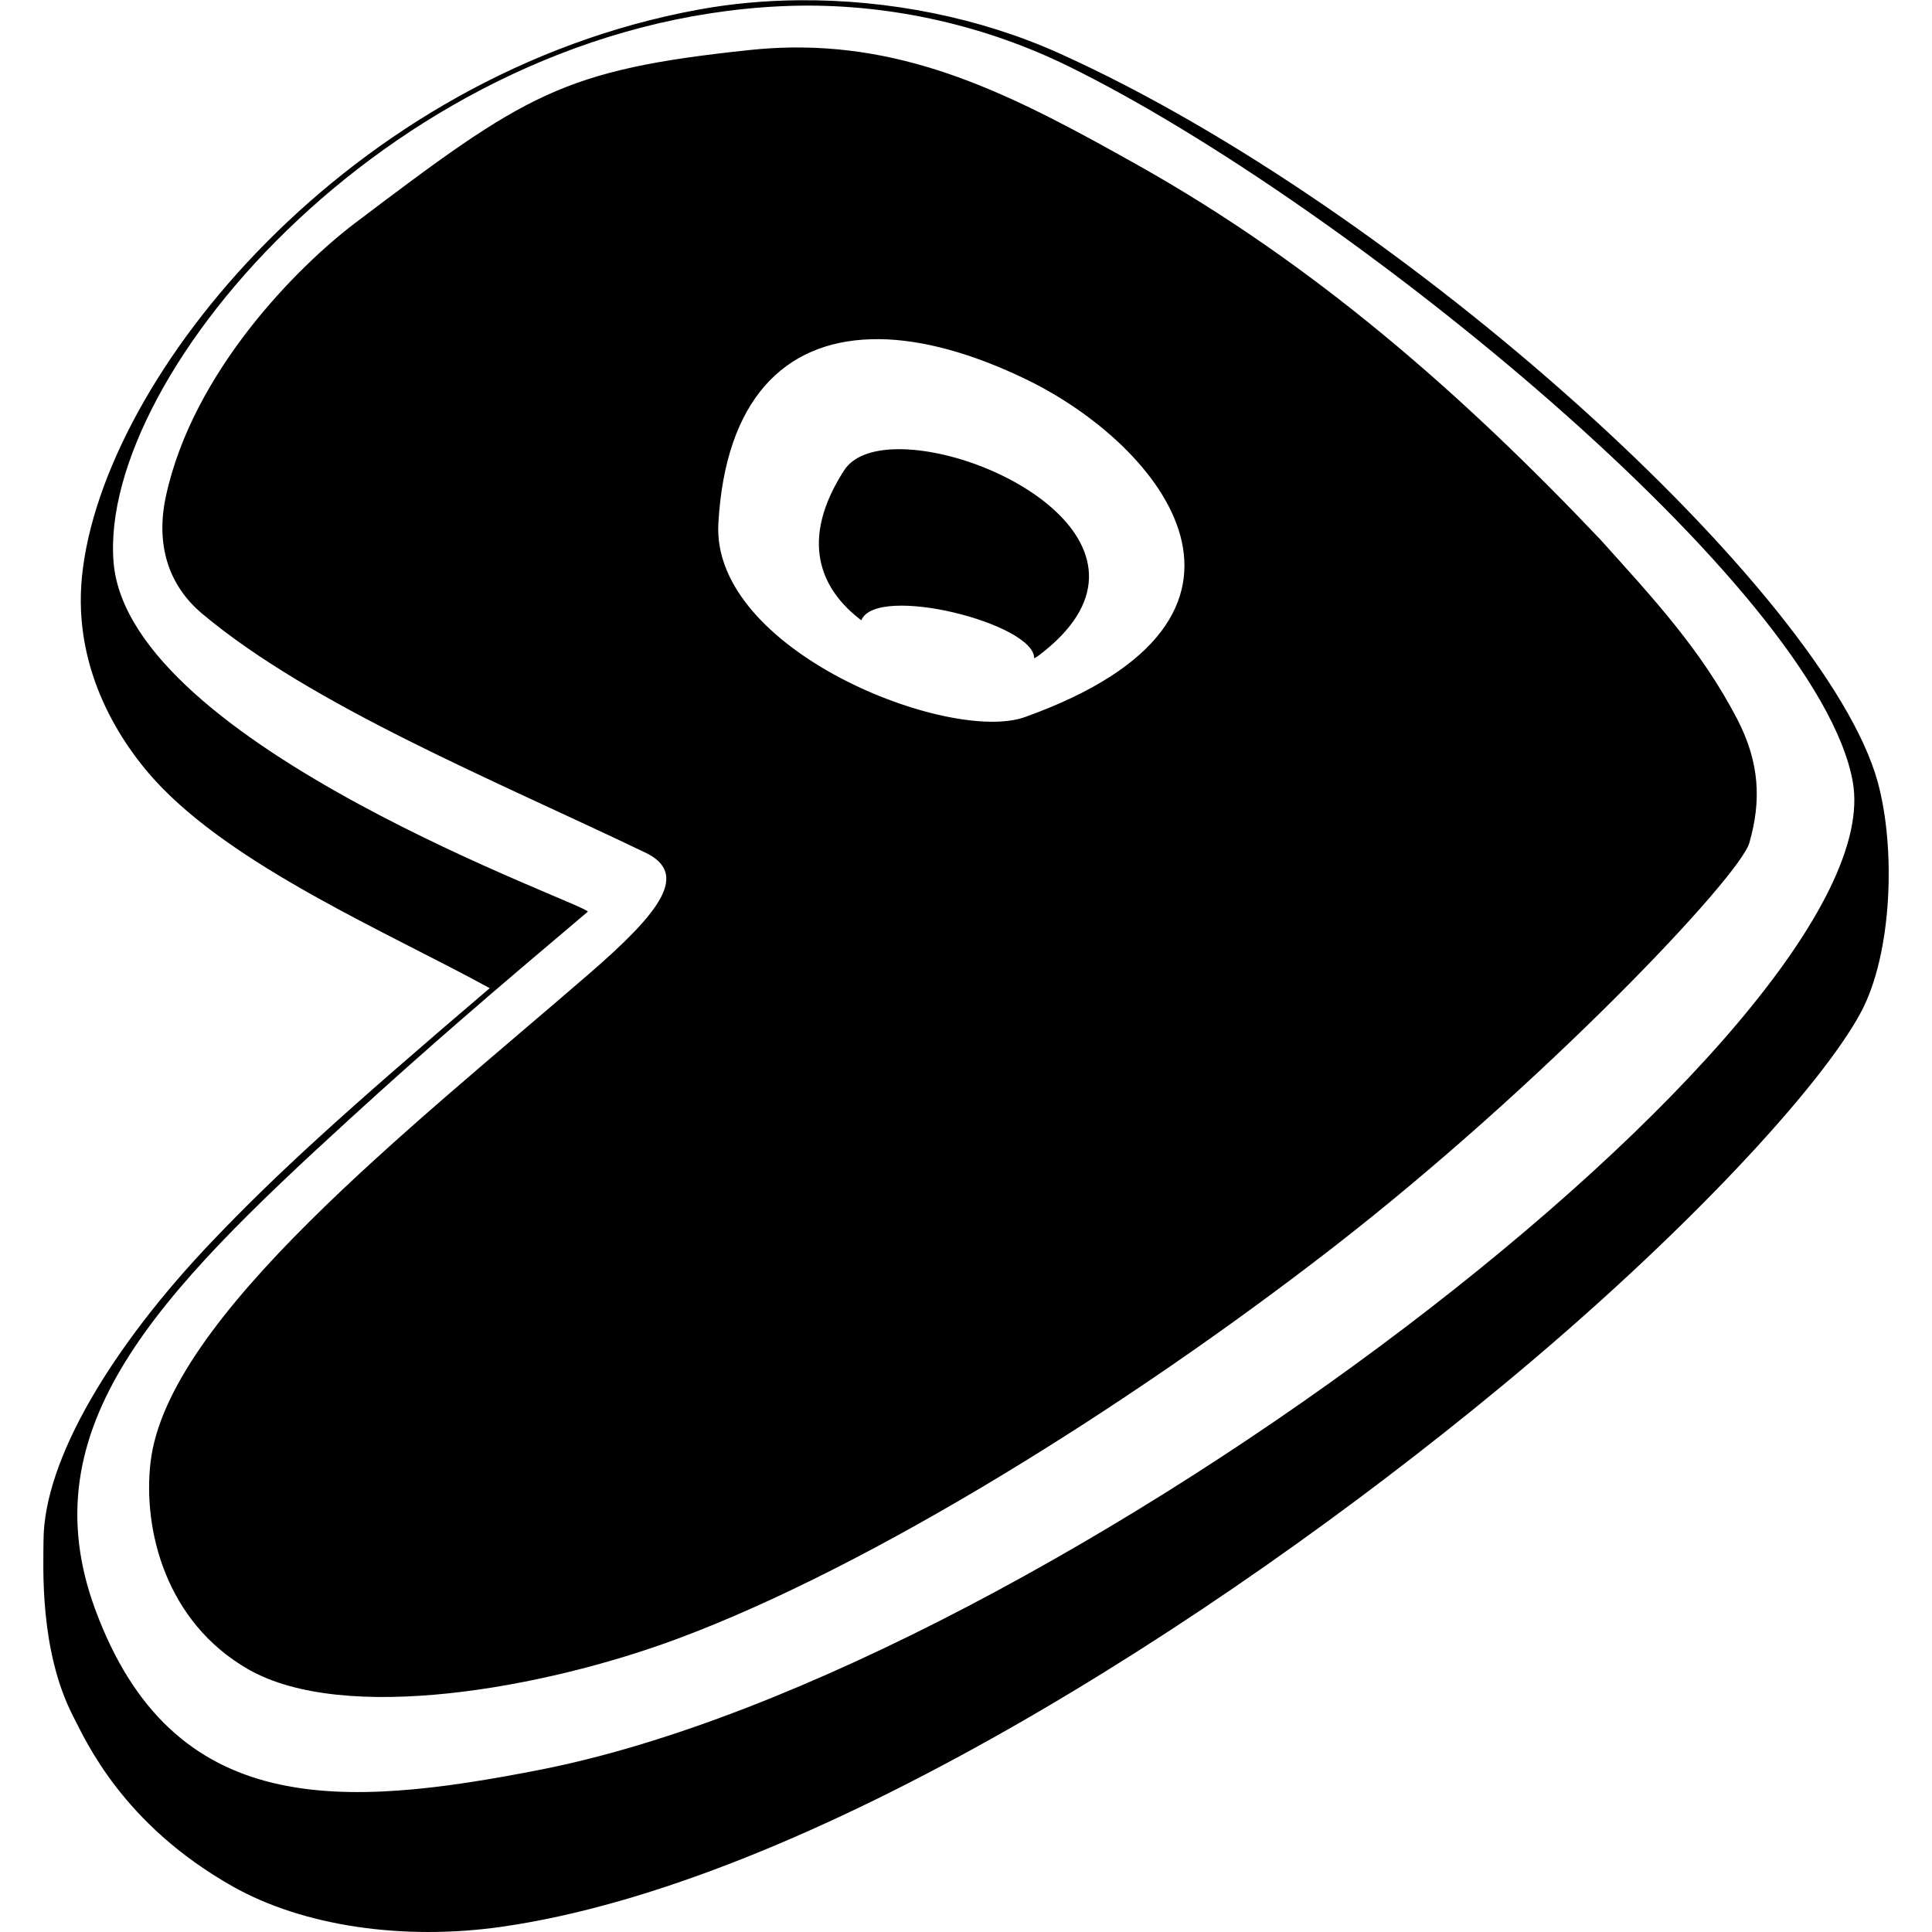
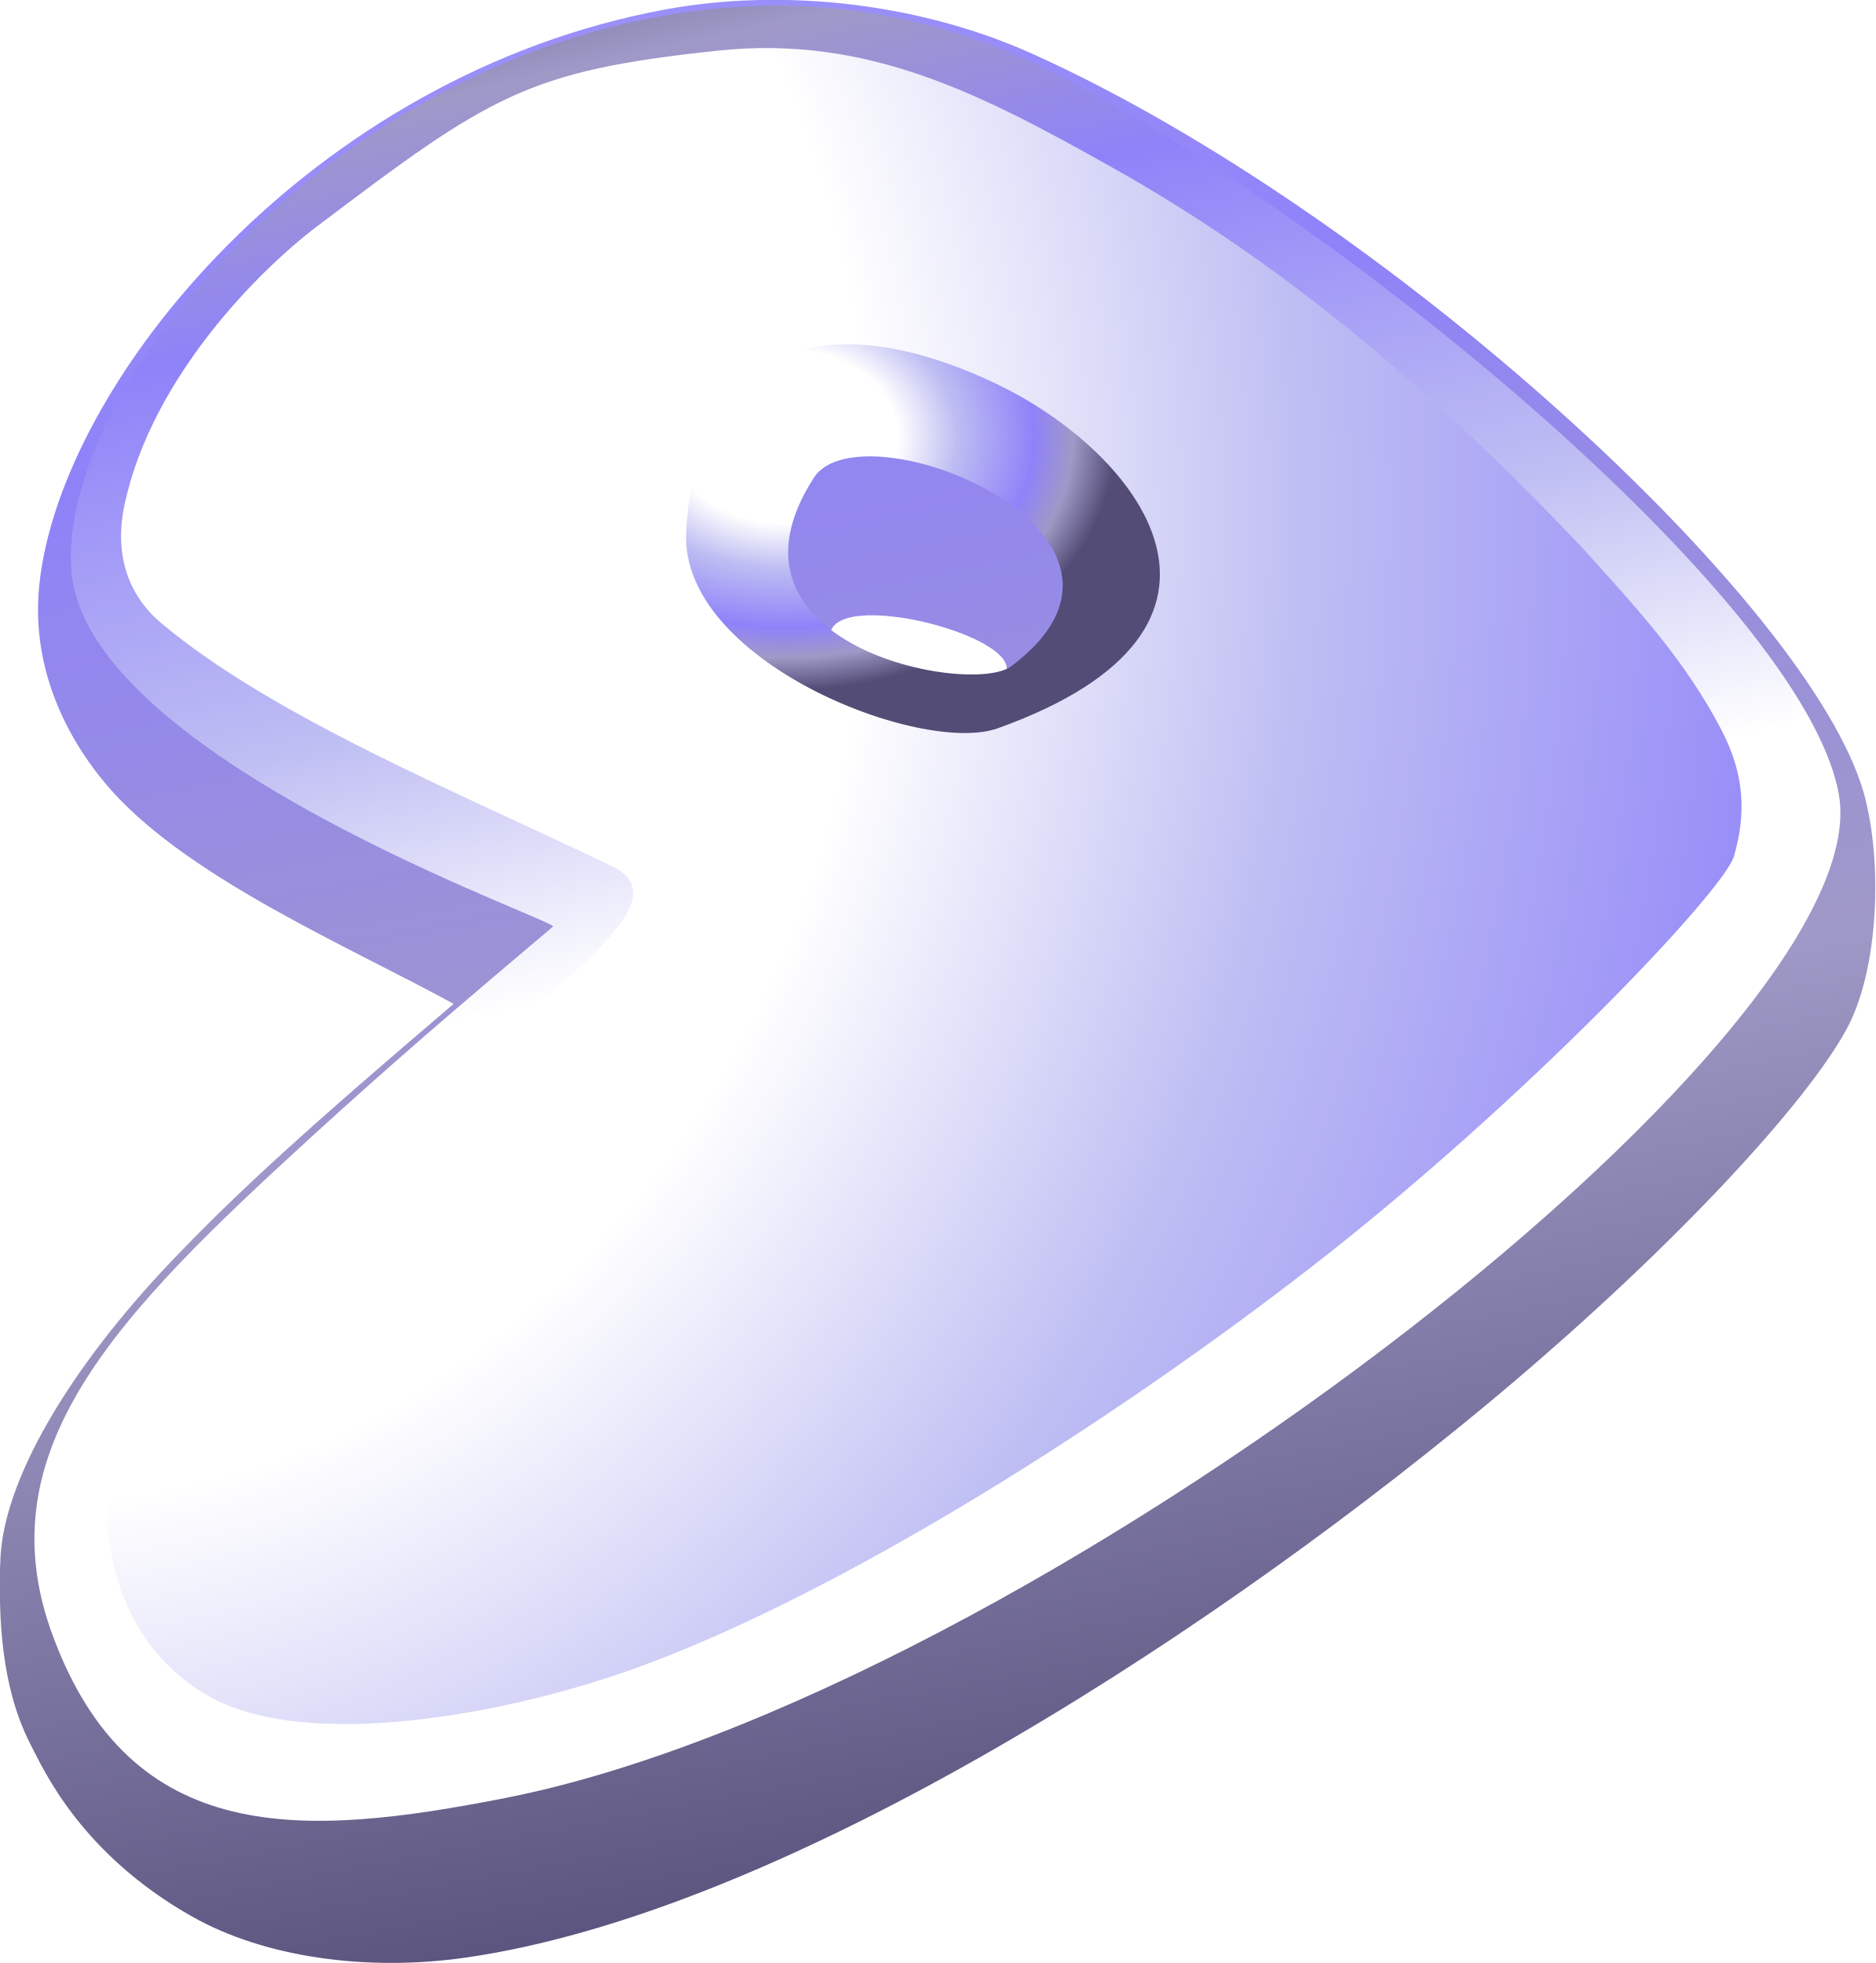
- <svg xmlns="http://www.w3.org/2000/svg" width="512" height="512" id="svg2" version="1.0">
-   <defs id="defs4" />
-   <g id="layer2" style="display:inline" transform="translate(-25.69105,-136.0259)">
-     <path d="M 212.031 0.062 C 202.875 0.128 193.862 0.945 185.188 2.531 C 92.491 19.483 27.274 99.665 21.75 152.5 C 19.04 178.423 33.01 197.842 40.719 206.406 C 61.552 229.553 103.085 247.226 129.781 261.875 C 91.186 294.783 73.464 310.85 56.031 329.156 C 29.945 356.549 11.587 386.685 11.531 408.281 C 11.512 415.238 10.389 437.427 19.438 454.938 C 22.84 461.523 32.525 483.482 61.688 499.938 C 80.327 510.455 106.878 514.335 132.875 510.625 C 213.331 499.143 321.076 430.893 397.969 367.344 C 446.974 326.842 482.809 287.606 493.156 268.281 C 501.505 252.689 502.436 224.707 497.594 207.156 C 483.836 157.292 371.996 55.169 280.562 14.062 C 259.615 4.645 235.431 -0.104 212.031 0.062 z M 211.875 1.5 C 236.854 1.152 261.591 6.965 283.219 17.594 C 357.064 53.883 481.793 155.863 491 207.156 C 502.379 270.548 279.12 442.184 143.312 468.969 C 90.626 479.311 45.715 482.113 25.219 426.469 C 7.451 378.233 41.903 342.952 92.625 296.594 C 113.687 277.343 130.483 262.959 155.75 241.625 C 157.203 240.172 34.035 197.7 30.094 148.969 C 26.043 98.878 105.334 6.449 206.875 1.656 C 208.542 1.578 210.21 1.523 211.875 1.5 z M 209.5 12.594 C 205.977 12.648 202.399 12.862 198.719 13.25 C 148.854 18.505 139.299 24.916 94.125 59.094 C 78.985 70.549 51.109 98.435 43.969 131.5 C 41.25 144.093 44.462 154.969 53.531 162.594 C 82.572 187.009 131.186 206.821 171.062 225.969 C 182.742 231.577 174.991 241.725 156.156 258.031 C 108.629 299.177 44.392 349.272 39.906 387.438 C 37.792 405.422 43.952 429.869 65.781 442.375 C 91.281 456.984 144.217 447.443 179.562 434.281 C 231.214 415.047 299.041 372.601 352.906 330.875 C 408.919 287.485 461.018 232.363 463.594 223.375 C 466.757 212.337 466.418 202.159 460.312 190.438 C 450.725 172.031 437.919 158.34 424.156 143.031 C 387.229 104.1 348.153 69.902 301.406 43.688 C 270.814 26.532 243.557 12.073 209.5 12.594 z M 233.062 89.875 C 244.561 90.012 257.762 93.678 271.938 100.531 C 307.962 117.948 344.966 163.7 271.625 190.031 C 251.682 197.191 188.439 172.456 190.375 138.688 C 192.228 105.952 207.837 90.585 230.781 89.906 C 231.532 89.884 232.296 89.866 233.062 89.875 z M 236.969 119.062 C 230.892 119.273 226.048 121.017 223.719 124.625 C 211.839 143.029 217.233 156.053 228.25 164.375 C 232.346 154.626 274.192 165.273 274.062 174.438 C 274.503 174.231 274.888 173.999 275.219 173.75 C 312.288 145.851 263.3 118.149 236.969 119.062 z " id="path2973" transform="translate(25.69105,136.0259)" />
+ <svg xmlns="http://www.w3.org/2000/svg" xmlns:xlink="http://www.w3.org/1999/xlink" width="594.7" height="622.5" version="1.1">
+   <defs>
+     <linearGradient id="vlpa">
+       <stop style="stop-color:#fff" offset="0" />
+       <stop style="stop-color:#fff" offset=".342" />
+       <stop style="stop-color:#bebdf3" offset=".52" />
+       <stop style="stop-color:#8f82f9" offset=".754" />
+       <stop style="stop-color:#9f99c7" offset=".871" />
+       <stop style="stop-color:#524c76" offset="1" />
+     </linearGradient>
+     <linearGradient id="vlpe" x1="464" x2="368.6" y1="697.4" y2="269.7" gradientTransform="matrix(1.237 0 0 1.237 -161.1 -377.3)" gradientUnits="userSpaceOnUse" xlink:href="#vlpa" />
+     <linearGradient id="vlpd" x1="783.9" x2="1100" y1="-313.5" y2="1341" gradientTransform="matrix(1.237 0 0 1.237 -1037 -1010)" gradientUnits="userSpaceOnUse" xlink:href="#vlpa" />
+     <radialGradient id="vlpc" cx="332.7" cy="590.6" r="218" gradientTransform="matrix(-.06604 4.19 -3.574 -.05627 2168 -1171)" gradientUnits="userSpaceOnUse" xlink:href="#vlpa" />
+     <radialGradient id="vlpb" cx="49.53" cy="320.1" r="31.95" gradientTransform="matrix(3.287 0 0 2.52 111.7 -642.7)" gradientUnits="userSpaceOnUse" xlink:href="#vlpa" />
+   </defs>
+   <g transform="translate(-25.69 -25.52)">
+     <path d="m25.76 521.9c0.068-26.26 22.39-62.92 54.11-96.23 21.2-22.26 42.73-41.8 89.66-81.81-32.46-17.81-82.95-39.3-108.3-67.45-9.374-10.41-26.36-34.01-23.07-65.53 6.716-64.25 86.01-161.7 198.7-182.4 37.5-6.859 80.56-1.908 116 14.02 111.2 49.98 247.1 174.2 263.9 234.8 5.888 21.34 4.757 55.36-5.395 74.32-12.58 23.5-56.14 71.22-115.7 120.5-93.5 77.27-224.5 160.2-322.4 174.2-31.61 4.511-63.91-0.194-86.57-12.98-35.46-20.01-47.23-46.72-51.37-54.73-11-21.29-9.637-48.27-9.613-56.73zm263.1-295c1.207-14.89 59.59-0.066 55.9 11.73-3.892 12.44-57.29 5.355-55.9-11.73z" style="fill-rule:evenodd;fill:url(#vlpd)" />
+     <path d="m201.1 319.3c-30.72 25.94-51.15 43.43-76.76 66.84-61.68 56.37-103.6 99.28-81.98 157.9 24.92 67.66 79.56 64.23 143.6 51.65 165.1-32.57 436.6-241.3 422.8-318.3-11.2-62.37-162.9-186.4-252.6-230.5-28.05-13.79-60.38-20.91-92.81-19.39-123.5 5.828-219.9 118.2-215 179.2 4.792 59.26 154.6 110.9 152.8 112.7zm-18.53-206.9c-37.15 41.34-13.4 121.3 48.21 164.9 72.1 51.01 188.8 60.24 212.1 20.91 43.34-73.37-3.98-151-74.61-185.6-69.8-34.2-162.5-26.01-185.7-0.245z" style="fill-rule:evenodd;fill:url(#vlpe)" />
+     <path d="m309.3 275.6c52.16 7.25 97.12-13.64 104.1-65.14 5.355-39.23-54.69-82.1-90.79-91.99-30.15-8.256-95.6 2.36-100 59.38-4.587 59.27 56.24 93.53 86.65 97.75zm-25.54-98.58c-34.28 53.1 49.77 69.43 62.64 59.75 55.48-41.75-47.54-83.14-62.64-59.75z" style="fill-rule:evenodd;fill:url(#vlpb)" />
+     <path d="m253.4 41.57c-60.63 6.39-72.25 14.19-127.2 55.75-18.41 13.93-52.29 47.82-60.98 88.03-3.307 15.31 0.602 28.53 11.63 37.8 35.31 29.69 94.42 53.77 142.9 77.06 14.2 6.82 4.799 19.19-18.1 39.01-57.79 50.03-135.9 110.9-141.4 157.3-2.57 21.87 4.916 51.58 31.46 66.79 31.01 17.76 95.37 6.17 138.4-9.835 62.81-23.39 145.3-75 210.8-125.7 68.11-52.76 131.4-119.8 134.6-130.7 3.847-13.42 3.463-25.82-3.96-40.07-11.66-22.38-27.24-39.01-43.98-57.63-44.9-47.34-92.41-88.93-149.3-120.8-41.05-23.02-77.16-42.03-124.9-37zm89.07 106.1c43.81 21.18 88.79 76.81-0.39 108.8-24.25 8.706-101.2-21.38-98.8-62.44 3.433-60.66 45.71-72.24 99.19-46.38z" style="fill-rule:evenodd;fill:url(#vlpc)" />
  </g>
</svg>
